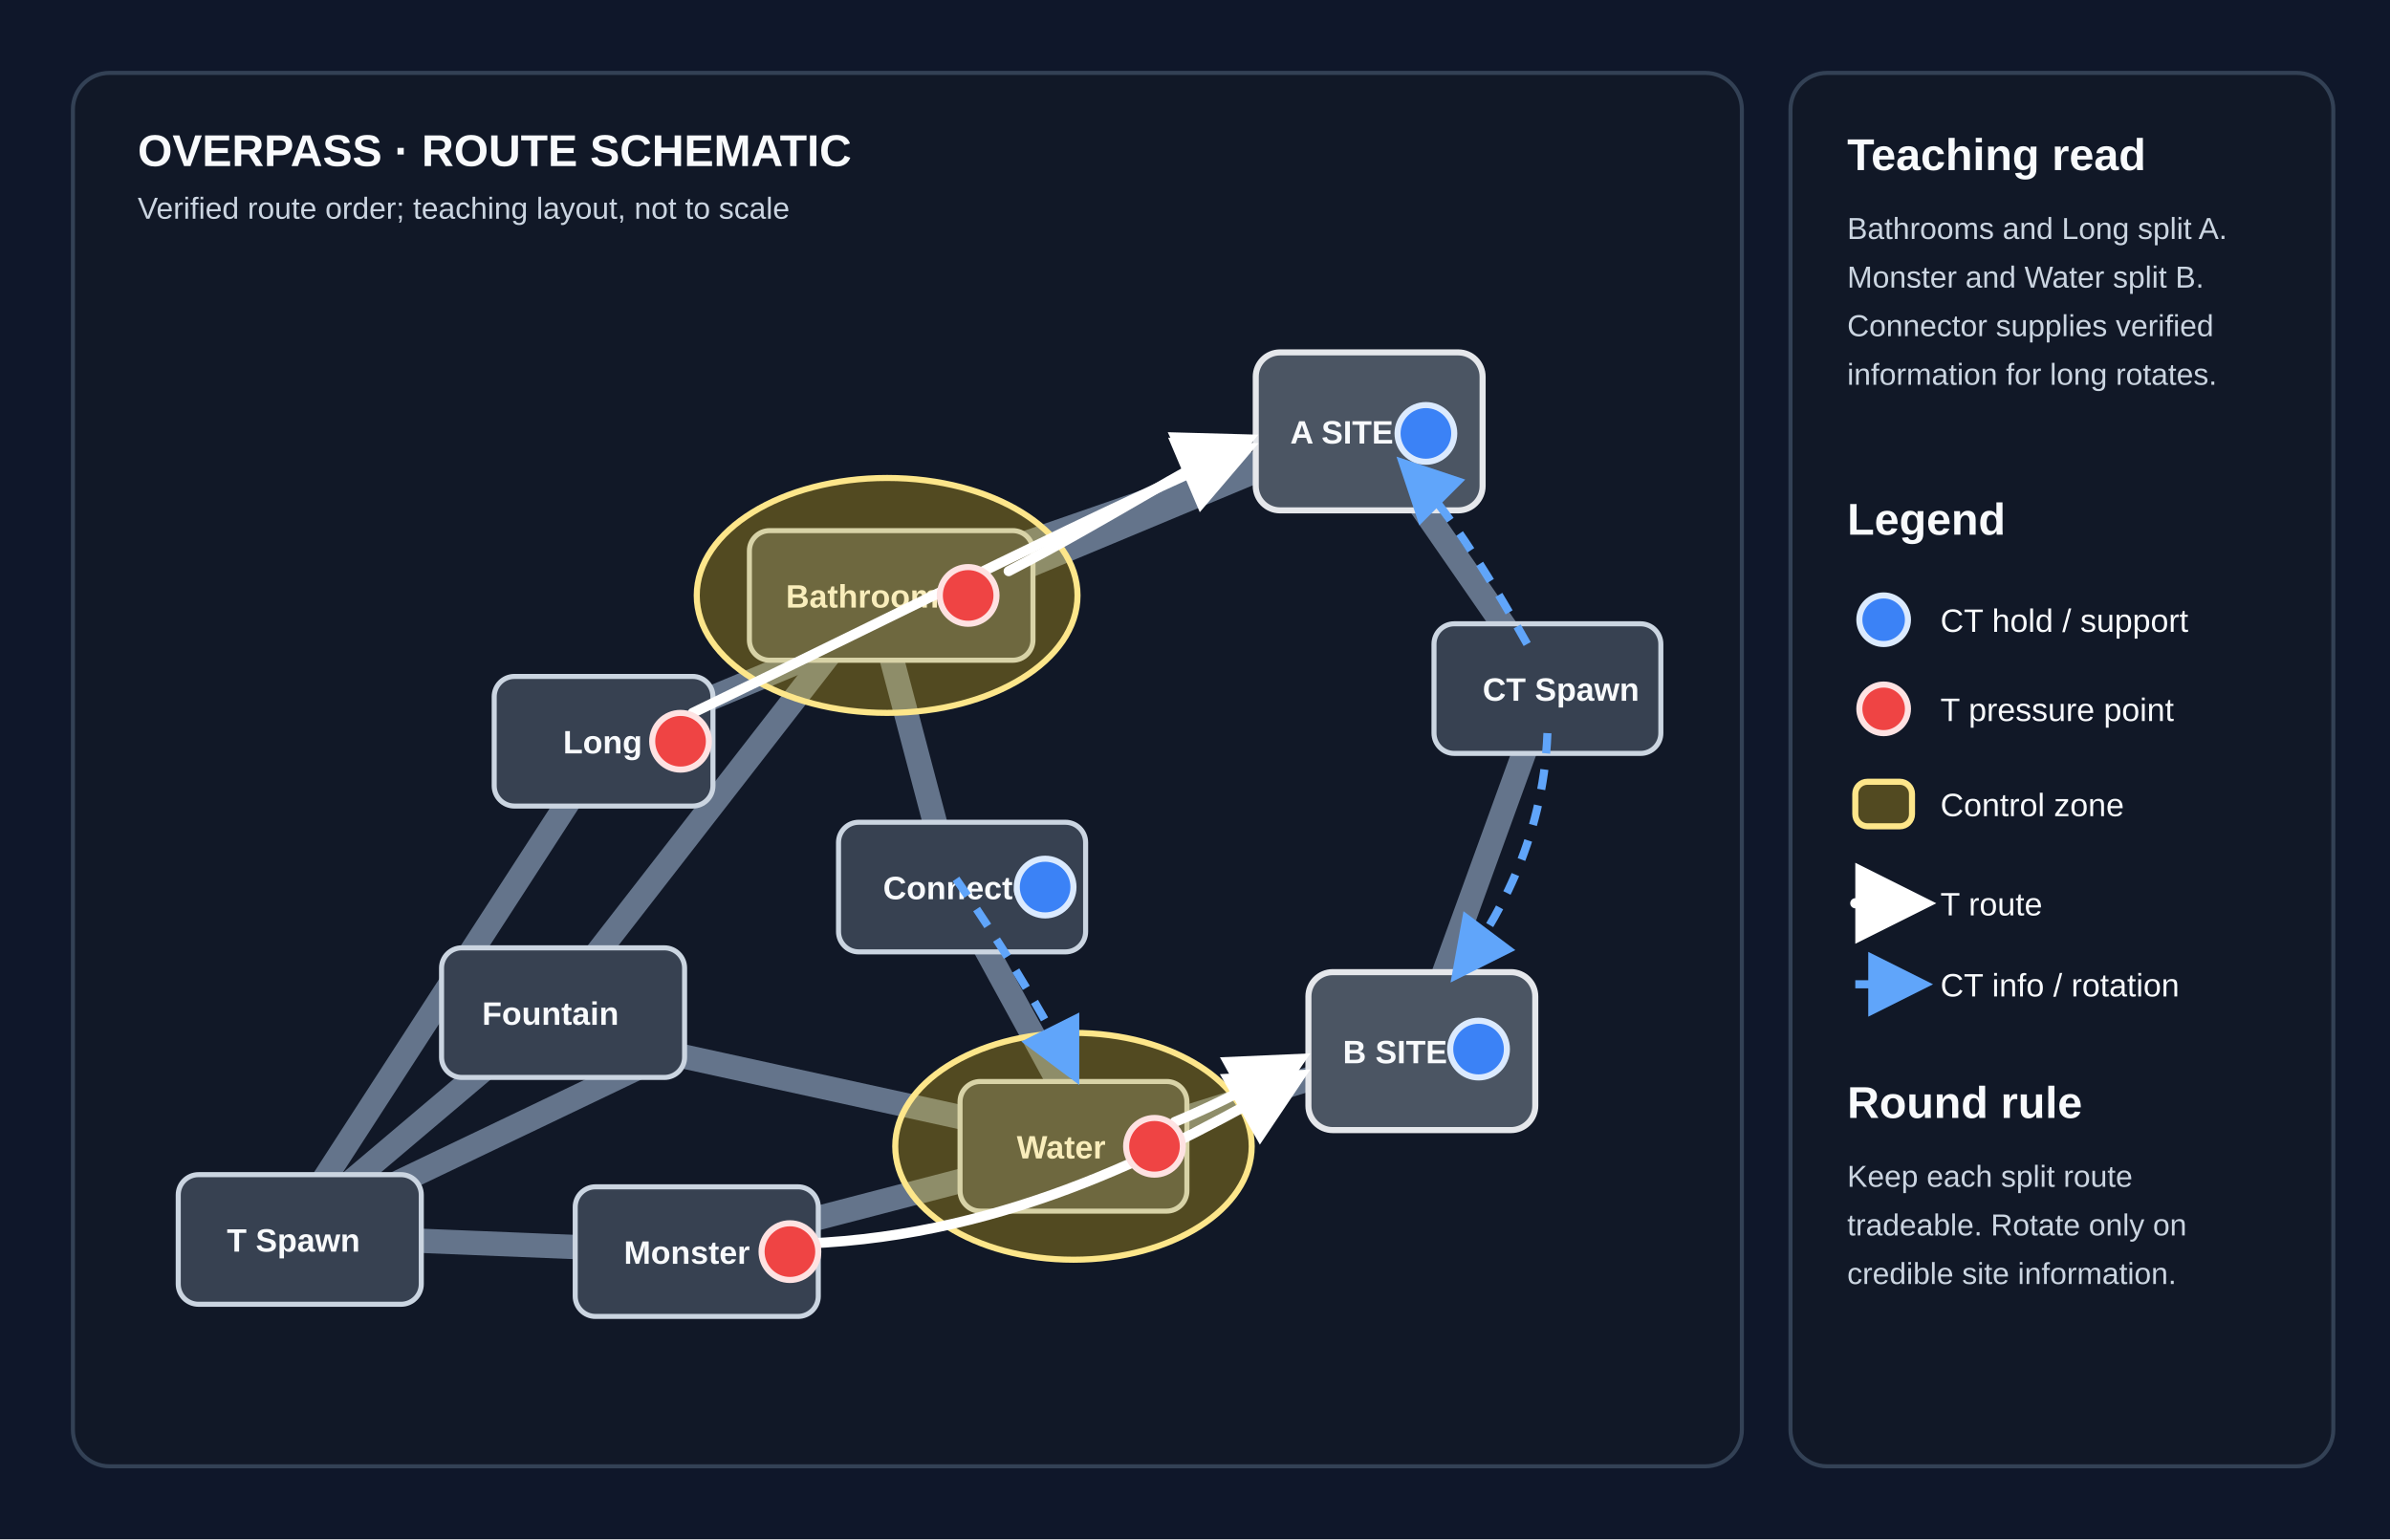
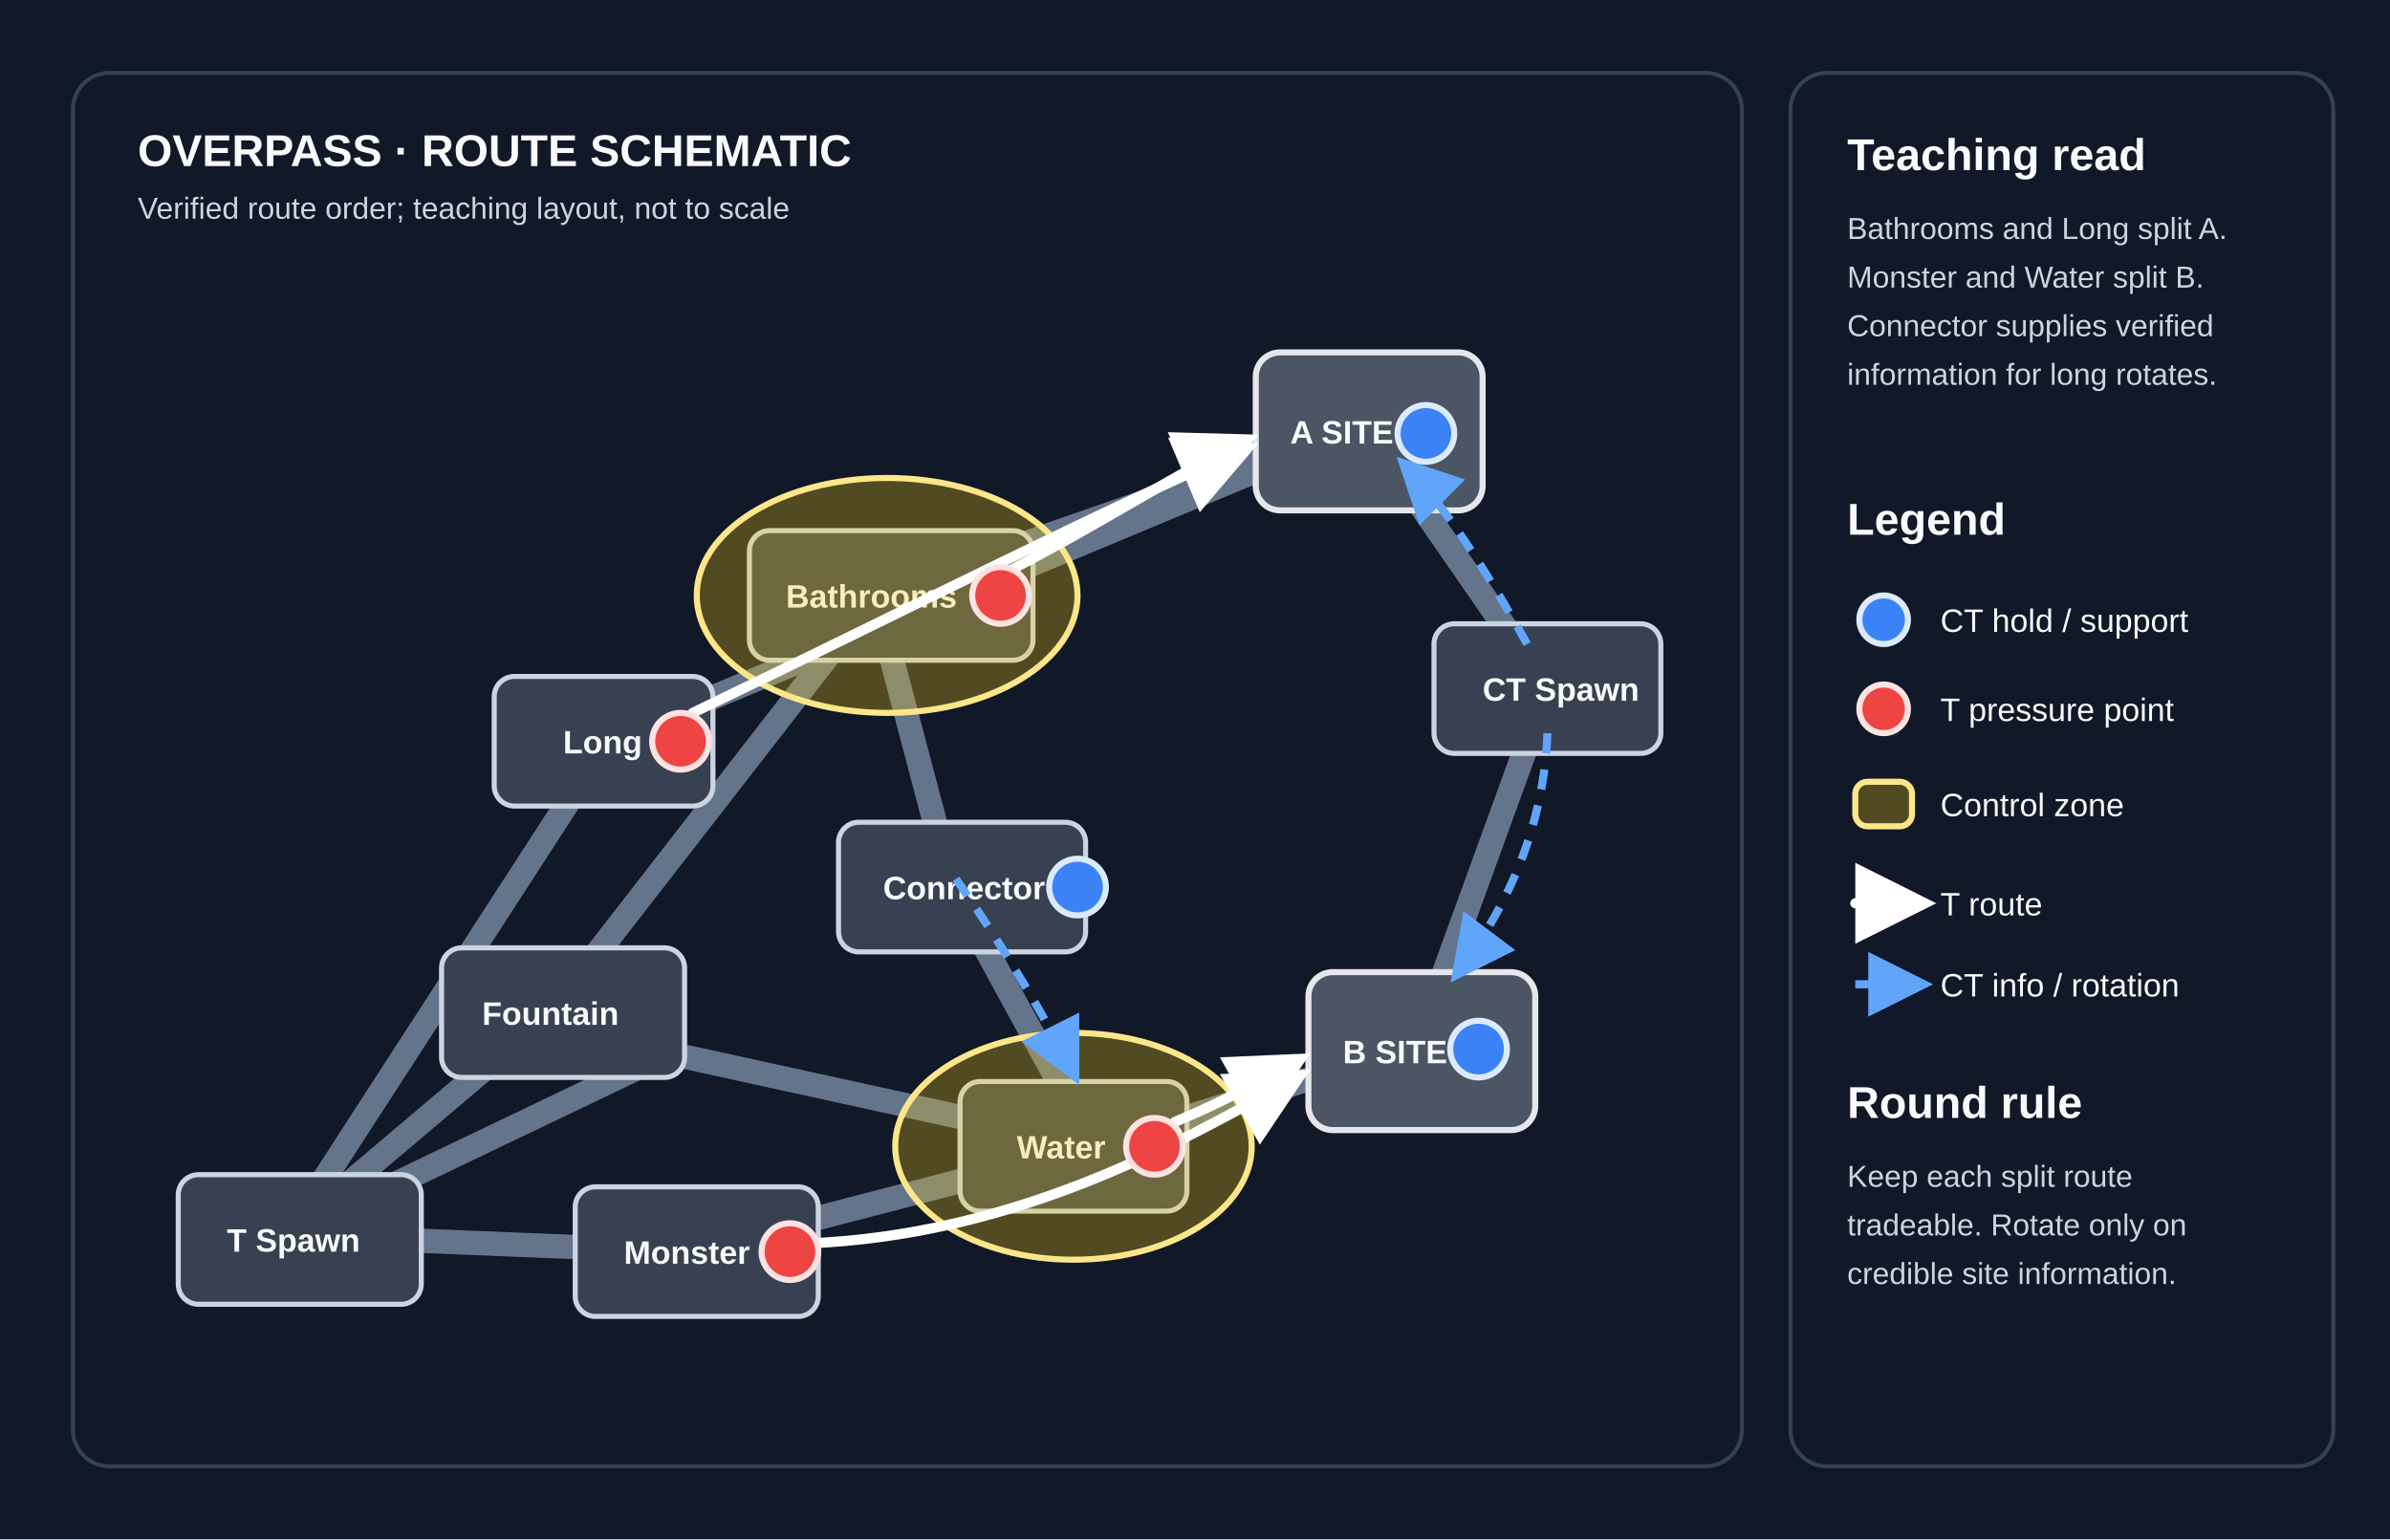
<svg xmlns="http://www.w3.org/2000/svg" viewBox="0 0 1180 760" role="img" aria-labelledby="title desc">
  <defs>
    <style>.bg{fill:#0f172a}.panel{fill:#111827;stroke:#334155;stroke-width:2}.route{fill:#374151;stroke:#cbd5e1;stroke-width:2.5}.site{fill:#4b5563;stroke:#e5e7eb;stroke-width:3}.label{fill:#f8fafc;font:700 16px Arial,sans-serif}.small{fill:#cbd5e1;font:15px Arial,sans-serif}.head{fill:#f8fafc;font:700 22px Arial,sans-serif}.ct{fill:#3b82f6;stroke:#dbeafe;stroke-width:3}.t{fill:#ef4444;stroke:#fee2e2;stroke-width:3}.zone{fill:#facc15;fill-opacity:.28;stroke:#fde68a;stroke-width:3}.arrow{fill:none;stroke:#fff;stroke-width:5;stroke-linecap:round;marker-end:url(#a)}.ctroute{fill:none;stroke:#60a5fa;stroke-width:4;stroke-dasharray:10 8;marker-end:url(#b)}.link{fill:none;stroke:#64748b;stroke-width:12;stroke-linecap:round}.legend{fill:#f8fafc;font:16px Arial,sans-serif}</style>
    <marker id="a" viewBox="0 0 10 10" refX="8" refY="5" markerWidth="8" markerHeight="8" orient="auto">
      <path d="M0 0 10 5 0 10z" fill="#fff" />
    </marker>
    <marker id="b" viewBox="0 0 10 10" refX="8" refY="5" markerWidth="8" markerHeight="8" orient="auto">
      <path d="M0 0 10 5 0 10z" fill="#60a5fa" />
    </marker>
  </defs>
  <rect class="bg" width="1180" height="760" />
  <rect class="panel" x="36" y="36" width="824" height="688" rx="18" />
  <rect class="panel" x="884" y="36" width="268" height="688" rx="18" />
  <text class="head" x="68" y="82">OVERPASS · ROUTE SCHEMATIC</text>
  <text class="small" x="68" y="108">Verified route order; teaching layout, not to scale</text>
  <path class="link" d="M142 610 272 500 432 294 674 210" />
  <path class="link" d="M142 610 300 366 674 210" />
  <path class="link" d="M142 610 340 618 540 566 700 516" />
  <path class="link" d="M142 610 330 520 540 566" />
  <path class="link" d="M432 294 470 438 540 566" />
  <path class="link" d="M674 210 764 340 700 516" />
  <rect class="route" x="88" y="580" width="120" height="64" rx="10" />
  <text class="label" x="112" y="618">T Spawn</text>
  <rect class="route" x="218" y="468" width="120" height="64" rx="10" />
  <text class="label" x="238" y="506">Fountain</text>
  <rect class="route" x="370" y="262" width="140" height="64" rx="10" />
  <text class="label" x="388" y="300">Bathrooms</text>
  <rect class="route" x="244" y="334" width="108" height="64" rx="10" />
  <text class="label" x="278" y="372">Long</text>
  <rect class="site" x="620" y="174" width="112" height="78" rx="12" />
  <text class="label" x="637" y="219">A SITE</text>
  <rect class="route" x="284" y="586" width="120" height="64" rx="10" />
  <text class="label" x="308" y="624">Monster</text>
  <rect class="route" x="474" y="534" width="112" height="64" rx="10" />
  <text class="label" x="502" y="572">Water</text>
  <rect class="route" x="414" y="406" width="122" height="64" rx="10" />
  <text class="label" x="436" y="444">Connector</text>
  <rect class="site" x="646" y="480" width="112" height="78" rx="12" />
  <text class="label" x="663" y="525">B SITE</text>
  <rect class="route" x="708" y="308" width="112" height="64" rx="10" />
  <text class="label" x="732" y="346">CT Spawn</text>
  <ellipse class="zone" cx="438" cy="294" rx="94" ry="58" />
  <ellipse class="zone" cx="530" cy="566" rx="88" ry="56" />
  <path class="arrow" data-edge="bathrooms-to-a" d="M498 282 C548 256 584 232 614 218" />
  <path class="arrow" data-edge="long-to-a" d="M342 352 C450 300 548 250 614 222" />
  <path class="arrow" data-edge="monster-to-b" d="M398 614 C500 610 580 566 640 532" />
  <path class="arrow" data-edge="water-to-b" d="M580 554 C604 544 622 534 640 524" />
  <path class="ctroute" data-edge="connector-information" d="M472 434 C500 474 520 510 530 530" />
  <path class="ctroute" data-edge="ct-to-a" d="M754 318 C734 282 712 248 694 230" />
  <path class="ctroute" data-edge="ct-to-b" d="M764 362 C762 416 738 456 720 480" />
-   <circle class="t" cx="478" cy="294" r="14" />
+   <circle class="t" cx="494" cy="294" r="14" />
  <circle class="t" cx="336" cy="366" r="14" />
  <circle class="t" cx="390" cy="618" r="14" />
  <circle class="t" cx="570" cy="566" r="14" />
  <circle class="ct" cx="704" cy="214" r="14" />
  <circle class="ct" cx="730" cy="518" r="14" />
-   <circle class="ct" cx="516" cy="438" r="14" />
+   <circle class="ct" cx="532" cy="438" r="14" />
  <text class="head" x="912" y="84">Teaching read</text>
  <text class="small" x="912" y="118">Bathrooms and Long split A.</text>
  <text class="small" x="912" y="142">Monster and Water split B.</text>
  <text class="small" x="912" y="166">Connector supplies verified</text>
  <text class="small" x="912" y="190">information for long rotates.</text>
  <text class="head" x="912" y="264">Legend</text>
  <circle class="ct" cx="930" cy="306" r="12" />
  <text class="legend" x="958" y="312">CT hold / support</text>
  <circle class="t" cx="930" cy="350" r="12" />
  <text class="legend" x="958" y="356">T pressure point</text>
  <rect class="zone" x="916" y="386" width="28" height="22" rx="6" />
  <text class="legend" x="958" y="403">Control zone</text>
  <line class="arrow" x1="916" y1="446" x2="948" y2="446" />
  <text class="legend" x="958" y="452">T route</text>
  <line class="ctroute" x1="916" y1="486" x2="948" y2="486" />
  <text class="legend" x="958" y="492">CT info / rotation</text>
  <text class="head" x="912" y="552">Round rule</text>
  <text class="small" x="912" y="586">Keep each split route</text>
  <text class="small" x="912" y="610">tradeable. Rotate only on</text>
  <text class="small" x="912" y="634">credible site information.</text>
</svg>
